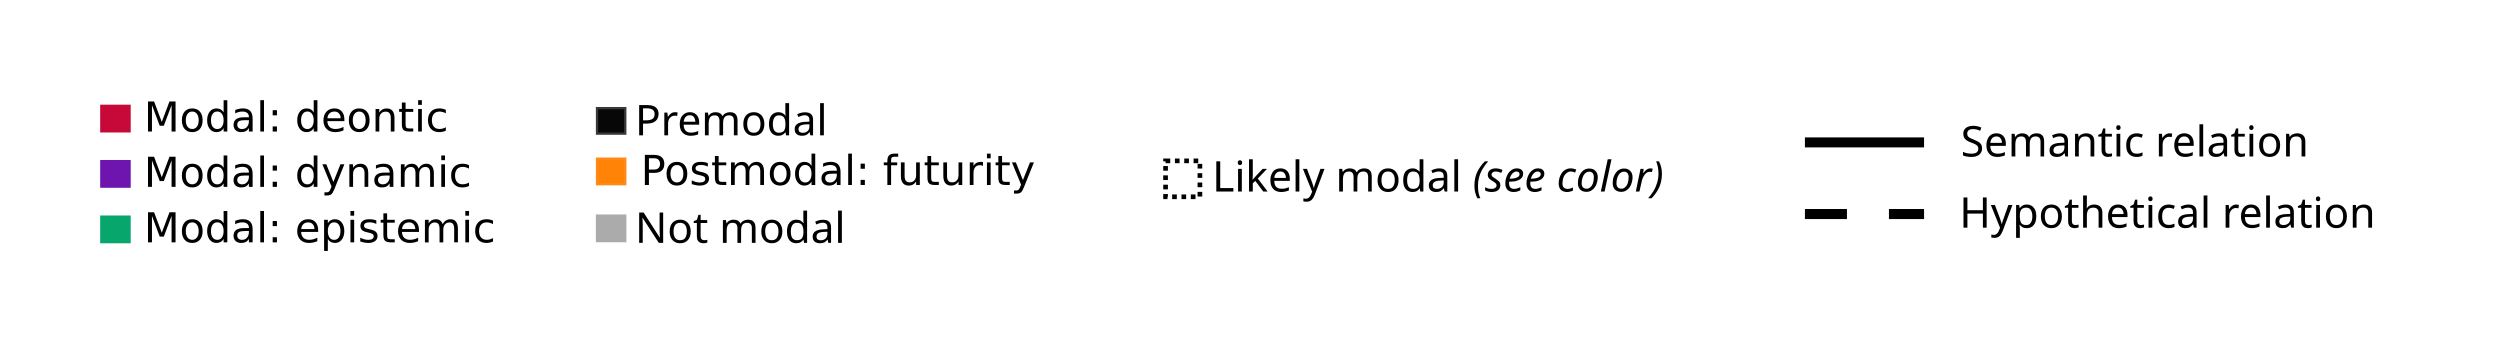
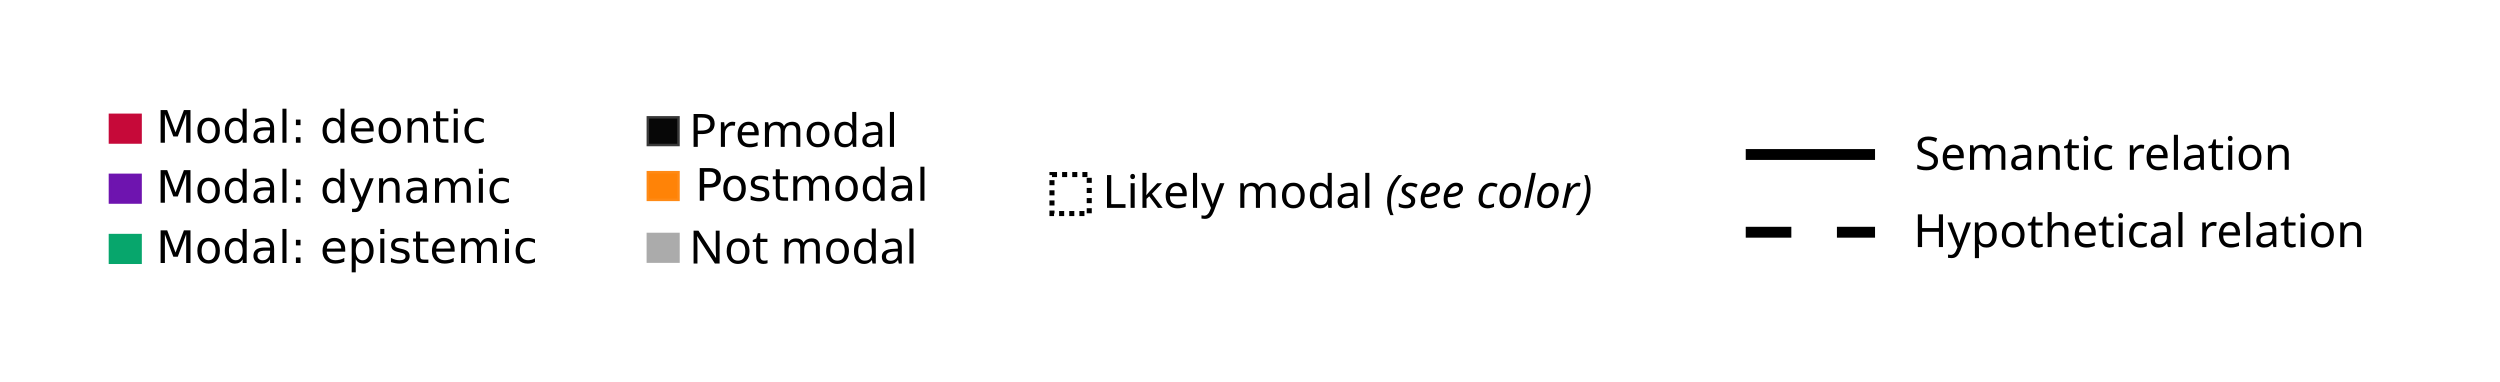
- <svg xmlns="http://www.w3.org/2000/svg" width="249.572mm" height="35.052mm" viewBox="0 0 249.572 35.052" version="1.1" id="leyend">
+ <svg xmlns="http://www.w3.org/2000/svg" width="229.993mm" height="35.052mm" viewBox="0 0 229.993 35.052" version="1.1" id="leyend">
  <defs id="defs4885">
    </defs>
  <g id="layer1" transform="translate(-117.3425,-120.3787)">
    <g id="epistemic" class="modal">
      <rect y="142.121" x="127.572" height="2.316" width="2.589" id="rect1379" style="opacity:0.97;fill:#00a368;fill-opacity:1;stroke:#00a368;stroke-width:0.46;stroke-miterlimit:4;stroke-dasharray:none;stroke-dashoffset:0;stroke-opacity:1;paint-order:stroke markers fill" />
      <g transform="matrix(0.6492317,0,0,0.6492317,49.07417,51.01248)" id="text1383" style="font-style:normal;font-weight:normal;font-size:6.35px;line-height:1.25;font-family:sans-serif;letter-spacing:0px;word-spacing:0px;fill:#000000;fill-opacity:1;stroke:none;stroke-width:0.265" aria-label="Modal: epistemic">
        <path id="path1183" style="font-size:6.35px;stroke-width:0.265" d="m 127.911,139.481 h 0.933 l 1.181,3.15 1.188,-3.15 h 0.933 v 4.629 h -0.611 V 140.045 l -1.194,3.175 h -0.629 l -1.194,-3.175 v 4.065 h -0.608 z" />
        <path id="path1185" style="font-size:6.35px;stroke-width:0.265" d="m 134.714,141.037 q -0.459,0 -0.726,0.36 -0.267,0.357 -0.267,0.98 0,0.623 0.264,0.983 0.267,0.357 0.729,0.357 0.456,0 0.722,-0.36 0.267,-0.36 0.267,-0.98 0,-0.617 -0.267,-0.977 -0.267,-0.363 -0.722,-0.363 z m 0,-0.484 q 0.744,0 1.169,0.484 0.425,0.484 0.425,1.339 0,0.853 -0.425,1.339 -0.425,0.484 -1.169,0.484 -0.747,0 -1.172,-0.484 -0.422,-0.487 -0.422,-1.339 0,-0.856 0.422,-1.339 0.425,-0.484 1.172,-0.484 z" />
        <path id="path1187" style="font-size:6.35px;stroke-width:0.265" d="m 139.536,141.164 v -1.879 h 0.571 v 4.825 h -0.571 v -0.521 q -0.18,0.31 -0.456,0.462 -0.273,0.149 -0.657,0.149 -0.629,0 -1.026,-0.502 -0.394,-0.502 -0.394,-1.321 0,-0.819 0.394,-1.321 0.397,-0.502 1.026,-0.502 0.384,0 0.657,0.152 0.276,0.149 0.456,0.459 z m -1.944,1.212 q 0,0.629 0.257,0.989 0.26,0.357 0.713,0.357 0.453,0 0.713,-0.357 0.26,-0.36 0.26,-0.989 0,-0.629 -0.26,-0.986 -0.26,-0.36 -0.713,-0.36 -0.453,0 -0.713,0.36 -0.257,0.357 -0.257,0.986 z" />
        <path id="path1189" style="font-size:6.35px;stroke-width:0.265" d="m 142.859,142.364 q -0.691,0 -0.958,0.158 -0.267,0.158 -0.267,0.54 0,0.304 0.198,0.484 0.202,0.177 0.546,0.177 0.474,0 0.76,-0.335 0.288,-0.338 0.288,-0.896 v -0.127 z m 1.138,-0.236 v 1.981 h -0.571 v -0.527 q -0.195,0.316 -0.487,0.468 -0.291,0.149 -0.713,0.149 -0.533,0 -0.85,-0.298 -0.313,-0.301 -0.313,-0.803 0,-0.586 0.391,-0.884 0.394,-0.298 1.172,-0.298 h 0.8 v -0.056 q 0,-0.394 -0.26,-0.608 -0.257,-0.217 -0.726,-0.217 -0.298,0 -0.58,0.071 -0.282,0.071 -0.543,0.214 v -0.527 q 0.313,-0.121 0.608,-0.18 0.295,-0.062 0.574,-0.062 0.753,0 1.126,0.391 0.372,0.391 0.372,1.184 z" />
        <path id="path1191" style="font-size:6.35px;stroke-width:0.265" d="m 145.176,139.285 h 0.571 v 4.825 h -0.571 z" />
        <path id="path1193" style="font-size:6.35px;stroke-width:0.265" d="m 147.082,143.322 h 0.654 v 0.788 h -0.654 z m 0,-2.496 h 0.654 v 0.788 h -0.654 z" />
        <path id="path1195" style="font-size:6.35px;stroke-width:0.265" d="m 154.074,142.231 v 0.279 h -2.623 q 0.037,0.589 0.353,0.899 0.319,0.307 0.887,0.307 0.329,0 0.636,-0.081 0.31,-0.081 0.614,-0.242 v 0.539 q -0.307,0.13 -0.629,0.198 -0.322,0.068 -0.654,0.068 -0.831,0 -1.318,-0.484 -0.484,-0.484 -0.484,-1.308 0,-0.853 0.459,-1.352 0.462,-0.502 1.243,-0.502 0.701,0 1.107,0.453 0.409,0.45 0.409,1.225 z m -0.571,-0.167 q -0.006,-0.468 -0.264,-0.747 -0.254,-0.279 -0.676,-0.279 -0.477,0 -0.766,0.27 -0.285,0.27 -0.329,0.76 z" />
        <path id="path1197" style="font-size:6.35px;stroke-width:0.265" d="m 155.562,143.589 v 1.842 h -0.574 v -4.793 h 0.574 v 0.527 q 0.18,-0.31 0.453,-0.459 0.276,-0.152 0.657,-0.152 0.633,0 1.026,0.502 0.397,0.502 0.397,1.321 0,0.819 -0.397,1.321 -0.394,0.502 -1.026,0.502 -0.381,0 -0.657,-0.149 -0.273,-0.152 -0.453,-0.462 z m 1.941,-1.212 q 0,-0.629 -0.26,-0.986 -0.257,-0.36 -0.71,-0.36 -0.453,0 -0.713,0.36 -0.257,0.357 -0.257,0.986 0,0.629 0.257,0.989 0.26,0.357 0.713,0.357 0.453,0 0.71,-0.357 0.26,-0.36 0.26,-0.989 z" />
        <path id="path1199" style="font-size:6.35px;stroke-width:0.265" d="m 159.041,140.637 h 0.571 v 3.473 h -0.571 z m 0,-1.352 h 0.571 v 0.722 h -0.571 z" />
        <path id="path1201" style="font-size:6.35px;stroke-width:0.265" d="m 163.016,140.74 v 0.539 q -0.242,-0.124 -0.502,-0.186 -0.26,-0.062 -0.539,-0.062 -0.425,0 -0.639,0.13 -0.211,0.13 -0.211,0.391 0,0.198 0.152,0.313 0.152,0.112 0.611,0.214 l 0.195,0.043 q 0.608,0.13 0.862,0.369 0.257,0.236 0.257,0.66 0,0.484 -0.384,0.766 -0.381,0.282 -1.051,0.282 -0.279,0 -0.583,-0.056 -0.301,-0.053 -0.636,-0.161 v -0.589 q 0.316,0.164 0.623,0.248 0.307,0.081 0.608,0.081 0.403,0 0.62,-0.136 0.217,-0.14 0.217,-0.391 0,-0.233 -0.158,-0.357 -0.155,-0.124 -0.685,-0.239 l -0.198,-0.046 q -0.53,-0.112 -0.766,-0.341 -0.236,-0.233 -0.236,-0.636 0,-0.49 0.347,-0.757 0.347,-0.267 0.986,-0.267 0.316,0 0.595,0.046 0.279,0.046 0.515,0.14 z" />
        <path id="path1203" style="font-size:6.35px;stroke-width:0.265" d="m 164.678,139.651 v 0.986 h 1.175 v 0.443 h -1.175 v 1.885 q 0,0.425 0.115,0.546 0.118,0.121 0.474,0.121 h 0.586 v 0.477 h -0.586 q -0.66,0 -0.912,-0.245 -0.251,-0.248 -0.251,-0.899 v -1.885 h -0.419 v -0.443 h 0.419 v -0.986 z" />
        <path id="path1205" style="font-size:6.35px;stroke-width:0.265" d="m 169.577,142.231 v 0.279 h -2.623 q 0.037,0.589 0.353,0.899 0.319,0.307 0.887,0.307 0.329,0 0.636,-0.081 0.31,-0.081 0.614,-0.242 v 0.539 q -0.307,0.13 -0.629,0.198 -0.322,0.068 -0.654,0.068 -0.831,0 -1.318,-0.484 -0.484,-0.484 -0.484,-1.308 0,-0.853 0.459,-1.352 0.462,-0.502 1.243,-0.502 0.701,0 1.107,0.453 0.409,0.45 0.409,1.225 z m -0.571,-0.167 q -0.006,-0.468 -0.264,-0.747 -0.254,-0.279 -0.676,-0.279 -0.477,0 -0.766,0.27 -0.285,0.27 -0.329,0.76 z" />
        <path id="path1207" style="font-size:6.35px;stroke-width:0.265" d="m 173.217,141.304 q 0.214,-0.384 0.512,-0.567 0.298,-0.183 0.701,-0.183 0.543,0 0.837,0.381 0.295,0.378 0.295,1.079 v 2.096 h -0.574 v -2.077 q 0,-0.499 -0.177,-0.741 -0.177,-0.242 -0.539,-0.242 -0.443,0 -0.701,0.295 -0.257,0.295 -0.257,0.803 v 1.963 h -0.574 v -2.077 q 0,-0.502 -0.177,-0.741 -0.177,-0.242 -0.546,-0.242 -0.437,0 -0.695,0.298 -0.257,0.295 -0.257,0.8 v 1.963 h -0.574 v -3.473 h 0.574 v 0.539 q 0.195,-0.319 0.468,-0.471 0.273,-0.152 0.648,-0.152 0.378,0 0.642,0.192 0.267,0.192 0.394,0.558 z" />
        <path id="path1209" style="font-size:6.35px;stroke-width:0.265" d="m 176.702,140.637 h 0.571 v 3.473 h -0.571 z m 0,-1.352 h 0.571 v 0.722 h -0.571 z" />
        <path id="path1211" style="font-size:6.35px;stroke-width:0.265" d="m 180.962,140.771 v 0.533 q -0.242,-0.133 -0.487,-0.198 -0.242,-0.068 -0.49,-0.068 -0.555,0 -0.862,0.353 -0.307,0.35 -0.307,0.986 0,0.636 0.307,0.989 0.307,0.35 0.862,0.35 0.248,0 0.49,-0.065 0.245,-0.068 0.487,-0.202 v 0.527 q -0.239,0.112 -0.496,0.167 -0.254,0.056 -0.543,0.056 -0.784,0 -1.246,-0.493 -0.462,-0.493 -0.462,-1.33 0,-0.85 0.465,-1.336 0.468,-0.487 1.281,-0.487 0.264,0 0.515,0.056 0.251,0.053 0.487,0.161 z" />
      </g>
    </g>
    <g id="postmodal" transform="translate(-0.05440154,-3.949017)">
      <rect y="140.284" x="177.112" height="2.316" width="2.589" id="rect1379-3" style="opacity:0.97;fill:#ff7f00;fill-opacity:1;stroke:#ff7f00;stroke-width:0.46;stroke-miterlimit:4;stroke-dasharray:none;stroke-dashoffset:0;stroke-opacity:0.941;paint-order:stroke markers fill" />
      <g transform="matrix(0.6492317,0,0,0.6492317,49.07417,54.71664)" id="text1383-7" style="font-style:normal;font-weight:normal;font-size:6.35px;line-height:1.25;font-family:sans-serif;letter-spacing:0px;word-spacing:0px;fill:#000000;fill-opacity:1;stroke:none;stroke-width:0.265" aria-label="Postmodal: futurity">
        <path id="path1214" style="font-size:6.35px;stroke-width:0.265" d="m 205.02,131.553 v 1.739 h 0.788 q 0.437,0 0.676,-0.226 0.239,-0.226 0.239,-0.645 0,-0.415 -0.239,-0.642 -0.239,-0.226 -0.676,-0.226 z m -0.626,-0.515 h 1.414 q 0.778,0 1.175,0.353 0.4,0.35 0.4,1.029 0,0.685 -0.4,1.036 -0.397,0.35 -1.175,0.35 h -0.788 v 1.86 h -0.626 z" />
        <path id="path1216" style="font-size:6.35px;stroke-width:0.265" d="m 209.324,132.594 q -0.459,0 -0.726,0.36 -0.267,0.357 -0.267,0.98 0,0.623 0.264,0.983 0.267,0.357 0.729,0.357 0.456,0 0.722,-0.36 0.267,-0.36 0.267,-0.98 0,-0.617 -0.267,-0.977 -0.267,-0.363 -0.722,-0.363 z m 0,-0.484 q 0.744,0 1.169,0.484 0.425,0.484 0.425,1.339 0,0.853 -0.425,1.339 -0.425,0.484 -1.169,0.484 -0.747,0 -1.172,-0.484 -0.422,-0.487 -0.422,-1.339 0,-0.856 0.422,-1.339 0.425,-0.484 1.172,-0.484 z" />
        <path id="path1218" style="font-size:6.35px;stroke-width:0.265" d="m 214.074,132.297 v 0.539 q -0.242,-0.124 -0.502,-0.186 -0.26,-0.062 -0.539,-0.062 -0.425,0 -0.639,0.13 -0.211,0.13 -0.211,0.391 0,0.198 0.152,0.313 0.152,0.112 0.611,0.214 l 0.195,0.043 q 0.608,0.13 0.862,0.369 0.257,0.236 0.257,0.66 0,0.484 -0.384,0.766 -0.381,0.282 -1.051,0.282 -0.279,0 -0.583,-0.056 -0.301,-0.053 -0.636,-0.161 v -0.589 q 0.316,0.164 0.623,0.248 0.307,0.081 0.608,0.081 0.403,0 0.62,-0.136 0.217,-0.14 0.217,-0.391 0,-0.233 -0.158,-0.357 -0.155,-0.124 -0.685,-0.239 l -0.198,-0.046 q -0.53,-0.112 -0.766,-0.341 -0.236,-0.233 -0.236,-0.636 0,-0.49 0.347,-0.757 0.347,-0.267 0.986,-0.267 0.316,0 0.595,0.046 0.279,0.046 0.515,0.14 z" />
        <path id="path1220" style="font-size:6.35px;stroke-width:0.265" d="m 215.736,131.208 v 0.986 h 1.175 v 0.443 h -1.175 v 1.885 q 0,0.425 0.115,0.546 0.118,0.121 0.474,0.121 h 0.586 v 0.477 h -0.586 q -0.66,0 -0.912,-0.245 -0.251,-0.248 -0.251,-0.899 v -1.885 h -0.419 v -0.443 h 0.419 v -0.986 z" />
        <path id="path1222" style="font-size:6.35px;stroke-width:0.265" d="m 220.368,132.861 q 0.214,-0.384 0.512,-0.567 0.298,-0.183 0.701,-0.183 0.543,0 0.837,0.381 0.295,0.378 0.295,1.079 v 2.096 h -0.574 v -2.077 q 0,-0.499 -0.177,-0.741 -0.177,-0.242 -0.539,-0.242 -0.443,0 -0.701,0.295 -0.257,0.295 -0.257,0.803 v 1.963 h -0.574 v -2.077 q 0,-0.502 -0.177,-0.741 -0.177,-0.242 -0.546,-0.242 -0.437,0 -0.695,0.298 -0.257,0.295 -0.257,0.8 v 1.963 h -0.574 v -3.473 h 0.574 v 0.539 q 0.195,-0.319 0.468,-0.471 0.273,-0.152 0.648,-0.152 0.378,0 0.642,0.192 0.267,0.192 0.394,0.558 z" />
        <path id="path1224" style="font-size:6.35px;stroke-width:0.265" d="m 225.199,132.594 q -0.459,0 -0.726,0.36 -0.267,0.357 -0.267,0.98 0,0.623 0.264,0.983 0.267,0.357 0.729,0.357 0.456,0 0.722,-0.36 0.267,-0.36 0.267,-0.98 0,-0.617 -0.267,-0.977 -0.267,-0.363 -0.722,-0.363 z m 0,-0.484 q 0.744,0 1.169,0.484 0.425,0.484 0.425,1.339 0,0.853 -0.425,1.339 -0.425,0.484 -1.169,0.484 -0.747,0 -1.172,-0.484 -0.422,-0.487 -0.422,-1.339 0,-0.856 0.422,-1.339 0.425,-0.484 1.172,-0.484 z" />
        <path id="path1226" style="font-size:6.35px;stroke-width:0.265" d="m 230.02,132.721 v -1.879 h 0.571 v 4.825 h -0.571 v -0.521 q -0.18,0.31 -0.456,0.462 -0.273,0.149 -0.657,0.149 -0.629,0 -1.026,-0.502 -0.394,-0.502 -0.394,-1.321 0,-0.819 0.394,-1.321 0.397,-0.502 1.026,-0.502 0.384,0 0.657,0.152 0.276,0.149 0.456,0.459 z m -1.944,1.212 q 0,0.629 0.257,0.989 0.26,0.357 0.713,0.357 0.453,0 0.713,-0.357 0.26,-0.36 0.26,-0.989 0,-0.629 -0.26,-0.986 -0.26,-0.36 -0.713,-0.36 -0.453,0 -0.713,0.36 -0.257,0.357 -0.257,0.986 z" />
        <path id="path1228" style="font-size:6.35px;stroke-width:0.265" d="m 233.344,133.921 q -0.691,0 -0.958,0.158 -0.267,0.158 -0.267,0.539 0,0.304 0.198,0.484 0.202,0.177 0.546,0.177 0.474,0 0.76,-0.335 0.288,-0.338 0.288,-0.896 v -0.127 z m 1.138,-0.236 v 1.981 h -0.571 v -0.527 q -0.195,0.316 -0.487,0.468 -0.291,0.149 -0.713,0.149 -0.533,0 -0.85,-0.298 -0.313,-0.301 -0.313,-0.803 0,-0.586 0.391,-0.884 0.394,-0.298 1.172,-0.298 h 0.8 v -0.056 q 0,-0.394 -0.26,-0.608 -0.257,-0.217 -0.726,-0.217 -0.298,0 -0.58,0.071 -0.282,0.071 -0.543,0.214 v -0.527 q 0.313,-0.121 0.608,-0.18 0.295,-0.062 0.574,-0.062 0.753,0 1.126,0.391 0.372,0.391 0.372,1.184 z" />
        <path id="path1230" style="font-size:6.35px;stroke-width:0.265" d="m 235.66,130.842 h 0.571 v 4.825 h -0.571 z" />
-         <path id="path1232" style="font-size:6.35px;stroke-width:0.265" d="m 237.567,134.879 h 0.654 v 0.788 h -0.654 z m 0,-2.496 h 0.654 v 0.788 h -0.654 z" />
-         <path id="path1234" style="font-size:6.35px;stroke-width:0.265" d="m 243.346,130.842 v 0.474 h -0.546 q -0.307,0 -0.428,0.124 -0.118,0.124 -0.118,0.446 v 0.307 h 0.939 v 0.443 h -0.939 v 3.029 h -0.574 v -3.029 h -0.546 v -0.443 h 0.546 v -0.242 q 0,-0.58 0.27,-0.843 0.27,-0.267 0.856,-0.267 z" />
-         <path id="path1236" style="font-size:6.35px;stroke-width:0.265" d="m 243.762,134.297 v -2.102 h 0.571 v 2.08 q 0,0.493 0.192,0.741 0.192,0.245 0.577,0.245 0.462,0 0.729,-0.295 0.27,-0.295 0.27,-0.803 v -1.969 h 0.571 v 3.473 h -0.571 v -0.533 q -0.208,0.316 -0.484,0.471 -0.273,0.152 -0.636,0.152 -0.598,0 -0.908,-0.372 -0.31,-0.372 -0.31,-1.088 z m 1.436,-2.186 z" />
-         <path id="path1238" style="font-size:6.35px;stroke-width:0.265" d="m 248.416,131.208 v 0.986 h 1.175 v 0.443 h -1.175 v 1.885 q 0,0.425 0.115,0.546 0.118,0.121 0.474,0.121 h 0.586 v 0.477 h -0.586 q -0.66,0 -0.912,-0.245 -0.251,-0.248 -0.251,-0.899 v -1.885 h -0.419 v -0.443 h 0.419 v -0.986 z" />
-         <path id="path1240" style="font-size:6.35px;stroke-width:0.265" d="m 250.286,134.297 v -2.102 h 0.571 v 2.08 q 0,0.493 0.192,0.741 0.192,0.245 0.577,0.245 0.462,0 0.729,-0.295 0.27,-0.295 0.27,-0.803 v -1.969 h 0.571 v 3.473 h -0.571 v -0.533 q -0.208,0.316 -0.484,0.471 -0.273,0.152 -0.636,0.152 -0.598,0 -0.908,-0.372 -0.31,-0.372 -0.31,-1.088 z m 1.436,-2.186 z" />
-         <path id="path1242" style="font-size:6.35px;stroke-width:0.265" d="m 256.387,132.728 q -0.096,-0.056 -0.211,-0.081 -0.112,-0.028 -0.248,-0.028 -0.484,0 -0.744,0.316 -0.257,0.313 -0.257,0.902 v 1.829 h -0.574 v -3.473 h 0.574 v 0.539 q 0.18,-0.316 0.468,-0.468 0.288,-0.155 0.701,-0.155 0.059,0 0.13,0.009 0.071,0.006 0.158,0.022 z" />
-         <path id="path1244" style="font-size:6.35px;stroke-width:0.265" d="m 256.992,132.194 h 0.571 v 3.473 h -0.571 z m 0,-1.352 h 0.571 v 0.722 h -0.571 z" />
-         <path id="path1246" style="font-size:6.35px;stroke-width:0.265" d="m 259.318,131.208 v 0.986 h 1.175 v 0.443 h -1.175 v 1.885 q 0,0.425 0.115,0.546 0.118,0.121 0.474,0.121 h 0.586 v 0.477 h -0.586 q -0.66,0 -0.912,-0.245 -0.251,-0.248 -0.251,-0.899 v -1.885 h -0.419 v -0.443 h 0.419 v -0.986 z" />
-         <path id="path1248" style="font-size:6.35px;stroke-width:0.265" d="m 262.691,135.989 q -0.242,0.62 -0.471,0.809 -0.229,0.189 -0.614,0.189 h -0.456 v -0.477 h 0.335 q 0.236,0 0.366,-0.112 0.13,-0.112 0.288,-0.527 l 0.102,-0.26 -1.405,-3.417 h 0.605 l 1.085,2.716 1.085,-2.716 h 0.605 z" />
      </g>
    </g>
    <g id="deontic" class="modal">
      <rect y="131.058" x="127.572" height="2.316" width="2.589" id="rect1379-1" style="opacity:0.97;fill:#c40233;fill-opacity:1;stroke:#c40233;stroke-width:0.46;stroke-miterlimit:4;stroke-dasharray:none;stroke-dashoffset:0;stroke-opacity:1;paint-order:stroke markers fill" />
      <g transform="matrix(0.6492317,0,0,0.6492317,49.07417,51.01248)" id="text1383-2" style="font-style:normal;font-weight:normal;font-size:6.35px;line-height:1.25;font-family:sans-serif;letter-spacing:0px;word-spacing:0px;fill:#000000;fill-opacity:1;stroke:none;stroke-width:0.265" aria-label="Modal: deontic">
        <path id="path1129" style="font-size:6.35px;stroke-width:0.265" d="m 127.911,122.442 h 0.933 l 1.181,3.15 1.188,-3.15 h 0.933 v 4.629 h -0.611 v -4.065 l -1.194,3.175 h -0.629 l -1.194,-3.175 v 4.065 h -0.608 z" />
        <path id="path1131" style="font-size:6.35px;stroke-width:0.265" d="m 134.714,123.998 q -0.459,0 -0.726,0.36 -0.267,0.357 -0.267,0.98 0,0.623 0.264,0.983 0.267,0.357 0.729,0.357 0.456,0 0.722,-0.36 0.267,-0.36 0.267,-0.98 0,-0.617 -0.267,-0.977 -0.267,-0.363 -0.722,-0.363 z m 0,-0.484 q 0.744,0 1.169,0.484 0.425,0.484 0.425,1.339 0,0.853 -0.425,1.339 -0.425,0.484 -1.169,0.484 -0.747,0 -1.172,-0.484 -0.422,-0.487 -0.422,-1.339 0,-0.856 0.422,-1.339 0.425,-0.484 1.172,-0.484 z" />
        <path id="path1133" style="font-size:6.35px;stroke-width:0.265" d="m 139.536,124.125 v -1.879 h 0.571 v 4.825 h -0.571 v -0.521 q -0.18,0.31 -0.456,0.462 -0.273,0.149 -0.657,0.149 -0.629,0 -1.026,-0.502 -0.394,-0.502 -0.394,-1.321 0,-0.819 0.394,-1.321 0.397,-0.502 1.026,-0.502 0.384,0 0.657,0.152 0.276,0.149 0.456,0.459 z m -1.944,1.212 q 0,0.629 0.257,0.989 0.26,0.357 0.713,0.357 0.453,0 0.713,-0.357 0.26,-0.36 0.26,-0.989 0,-0.629 -0.26,-0.986 -0.26,-0.36 -0.713,-0.36 -0.453,0 -0.713,0.36 -0.257,0.357 -0.257,0.986 z" />
        <path id="path1135" style="font-size:6.35px;stroke-width:0.265" d="m 142.859,125.325 q -0.691,0 -0.958,0.158 -0.267,0.158 -0.267,0.539 0,0.304 0.198,0.484 0.202,0.177 0.546,0.177 0.474,0 0.76,-0.335 0.288,-0.338 0.288,-0.896 v -0.127 z m 1.138,-0.236 v 1.981 h -0.571 v -0.527 q -0.195,0.316 -0.487,0.468 -0.291,0.149 -0.713,0.149 -0.533,0 -0.85,-0.298 -0.313,-0.301 -0.313,-0.803 0,-0.586 0.391,-0.884 0.394,-0.298 1.172,-0.298 h 0.8 v -0.056 q 0,-0.394 -0.26,-0.608 -0.257,-0.217 -0.726,-0.217 -0.298,0 -0.58,0.071 -0.282,0.071 -0.543,0.214 v -0.527 q 0.313,-0.121 0.608,-0.18 0.295,-0.062 0.574,-0.062 0.753,0 1.126,0.391 0.372,0.391 0.372,1.184 z" />
        <path id="path1137" style="font-size:6.35px;stroke-width:0.265" d="m 145.176,122.246 h 0.571 v 4.825 h -0.571 z" />
        <path id="path1139" style="font-size:6.35px;stroke-width:0.265" d="m 147.082,126.283 h 0.654 v 0.788 h -0.654 z m 0,-2.496 h 0.654 v 0.788 h -0.654 z" />
        <path id="path1141" style="font-size:6.35px;stroke-width:0.265" d="m 153.389,124.125 v -1.879 h 0.571 v 4.825 h -0.571 v -0.521 q -0.18,0.31 -0.456,0.462 -0.273,0.149 -0.657,0.149 -0.629,0 -1.026,-0.502 -0.394,-0.502 -0.394,-1.321 0,-0.819 0.394,-1.321 0.397,-0.502 1.026,-0.502 0.384,0 0.657,0.152 0.276,0.149 0.456,0.459 z m -1.944,1.212 q 0,0.629 0.257,0.989 0.26,0.357 0.713,0.357 0.453,0 0.713,-0.357 0.26,-0.36 0.26,-0.989 0,-0.629 -0.26,-0.986 -0.26,-0.36 -0.713,-0.36 -0.453,0 -0.713,0.36 -0.257,0.357 -0.257,0.986 z" />
        <path id="path1143" style="font-size:6.35px;stroke-width:0.265" d="m 158.105,125.192 v 0.279 h -2.623 q 0.037,0.589 0.353,0.899 0.319,0.307 0.887,0.307 0.329,0 0.636,-0.081 0.31,-0.081 0.614,-0.242 v 0.539 q -0.307,0.13 -0.629,0.198 -0.322,0.068 -0.654,0.068 -0.831,0 -1.318,-0.484 -0.484,-0.484 -0.484,-1.308 0,-0.853 0.459,-1.352 0.462,-0.502 1.243,-0.502 0.701,0 1.107,0.453 0.409,0.45 0.409,1.225 z m -0.571,-0.167 q -0.006,-0.468 -0.264,-0.747 -0.254,-0.279 -0.676,-0.279 -0.477,0 -0.766,0.27 -0.285,0.27 -0.329,0.76 z" />
        <path id="path1145" style="font-size:6.35px;stroke-width:0.265" d="m 160.387,123.998 q -0.459,0 -0.726,0.36 -0.267,0.357 -0.267,0.98 0,0.623 0.264,0.983 0.267,0.357 0.729,0.357 0.456,0 0.722,-0.36 0.267,-0.36 0.267,-0.98 0,-0.617 -0.267,-0.977 -0.267,-0.363 -0.722,-0.363 z m 0,-0.484 q 0.744,0 1.169,0.484 0.425,0.484 0.425,1.339 0,0.853 -0.425,1.339 -0.425,0.484 -1.169,0.484 -0.747,0 -1.172,-0.484 -0.422,-0.487 -0.422,-1.339 0,-0.856 0.422,-1.339 0.425,-0.484 1.172,-0.484 z" />
        <path id="path1147" style="font-size:6.35px;stroke-width:0.265" d="m 165.81,124.975 v 2.096 h -0.571 v -2.077 q 0,-0.493 -0.192,-0.738 -0.192,-0.245 -0.577,-0.245 -0.462,0 -0.729,0.295 -0.267,0.295 -0.267,0.803 v 1.963 h -0.574 v -3.473 h 0.574 v 0.54 q 0.205,-0.313 0.481,-0.468 0.279,-0.155 0.642,-0.155 0.598,0 0.905,0.372 0.307,0.369 0.307,1.088 z" />
        <path id="path1149" style="font-size:6.35px;stroke-width:0.265" d="m 167.518,122.612 v 0.986 h 1.175 v 0.443 h -1.175 v 1.885 q 0,0.425 0.115,0.546 0.118,0.121 0.474,0.121 h 0.586 v 0.477 h -0.586 q -0.66,0 -0.912,-0.245 -0.251,-0.248 -0.251,-0.899 v -1.885 h -0.419 v -0.443 h 0.419 v -0.986 z" />
        <path id="path1151" style="font-size:6.35px;stroke-width:0.265" d="m 169.447,123.598 h 0.571 v 3.473 h -0.571 z m 0,-1.352 h 0.571 v 0.722 h -0.571 z" />
        <path id="path1153" style="font-size:6.35px;stroke-width:0.265" d="m 173.707,123.732 v 0.533 q -0.242,-0.133 -0.487,-0.198 -0.242,-0.068 -0.49,-0.068 -0.555,0 -0.862,0.353 -0.307,0.35 -0.307,0.986 0,0.636 0.307,0.989 0.307,0.35 0.862,0.35 0.248,0 0.49,-0.065 0.245,-0.068 0.487,-0.202 v 0.527 q -0.239,0.112 -0.496,0.167 -0.254,0.056 -0.543,0.056 -0.784,0 -1.246,-0.493 -0.462,-0.493 -0.462,-1.33 0,-0.85 0.465,-1.336 0.468,-0.487 1.281,-0.487 0.264,0 0.515,0.056 0.251,0.053 0.487,0.161 z" />
      </g>
    </g>
    <g id="dynamic" class="modal">
      <rect y="136.58" x="127.572" height="2.316" width="2.589" id="rect1379-1-3" style="opacity:0.97;fill:#6a0dad;fill-opacity:1;stroke:#6a0dad;stroke-width:0.46;stroke-miterlimit:4;stroke-dasharray:none;stroke-dashoffset:0;stroke-opacity:1;paint-order:stroke markers fill" />
      <g transform="matrix(0.6492317,0,0,0.6492317,49.07417,51.01248)" id="text1383-2-0" style="font-style:normal;font-weight:normal;font-size:6.35px;line-height:1.25;font-family:sans-serif;letter-spacing:0px;word-spacing:0px;fill:#000000;fill-opacity:1;stroke:none;stroke-width:0.265" aria-label="Modal: dynamic">
        <path id="path1156" style="font-size:6.35px;stroke-width:0.265" d="m 127.911,130.947 h 0.933 l 1.181,3.15 1.188,-3.15 h 0.933 v 4.629 h -0.611 v -4.065 l -1.194,3.175 h -0.629 l -1.194,-3.175 v 4.065 h -0.608 z" />
        <path id="path1158" style="font-size:6.35px;stroke-width:0.265" d="m 134.714,132.503 q -0.459,0 -0.726,0.36 -0.267,0.357 -0.267,0.98 0,0.623 0.264,0.983 0.267,0.357 0.729,0.357 0.456,0 0.722,-0.36 0.267,-0.36 0.267,-0.98 0,-0.617 -0.267,-0.977 -0.267,-0.363 -0.722,-0.363 z m 0,-0.484 q 0.744,0 1.169,0.484 0.425,0.484 0.425,1.339 0,0.853 -0.425,1.339 -0.425,0.484 -1.169,0.484 -0.747,0 -1.172,-0.484 -0.422,-0.487 -0.422,-1.339 0,-0.856 0.422,-1.339 0.425,-0.484 1.172,-0.484 z" />
        <path id="path1160" style="font-size:6.35px;stroke-width:0.265" d="m 139.536,132.631 v -1.879 h 0.571 v 4.825 h -0.571 v -0.521 q -0.18,0.31 -0.456,0.462 -0.273,0.149 -0.657,0.149 -0.629,0 -1.026,-0.502 -0.394,-0.502 -0.394,-1.321 0,-0.819 0.394,-1.321 0.397,-0.502 1.026,-0.502 0.384,0 0.657,0.152 0.276,0.149 0.456,0.459 z m -1.944,1.212 q 0,0.629 0.257,0.989 0.26,0.357 0.713,0.357 0.453,0 0.713,-0.357 0.26,-0.36 0.26,-0.989 0,-0.629 -0.26,-0.986 -0.26,-0.36 -0.713,-0.36 -0.453,0 -0.713,0.36 -0.257,0.357 -0.257,0.986 z" />
        <path id="path1162" style="font-size:6.35px;stroke-width:0.265" d="m 142.859,133.83 q -0.691,0 -0.958,0.158 -0.267,0.158 -0.267,0.539 0,0.304 0.198,0.484 0.202,0.177 0.546,0.177 0.474,0 0.76,-0.335 0.288,-0.338 0.288,-0.896 v -0.127 z m 1.138,-0.236 v 1.981 h -0.571 v -0.527 q -0.195,0.316 -0.487,0.468 -0.291,0.149 -0.713,0.149 -0.533,0 -0.85,-0.298 -0.313,-0.301 -0.313,-0.803 0,-0.586 0.391,-0.884 0.394,-0.298 1.172,-0.298 h 0.8 v -0.056 q 0,-0.394 -0.26,-0.608 -0.257,-0.217 -0.726,-0.217 -0.298,0 -0.58,0.071 -0.282,0.071 -0.543,0.214 v -0.527 q 0.313,-0.121 0.608,-0.18 0.295,-0.062 0.574,-0.062 0.753,0 1.126,0.391 0.372,0.391 0.372,1.184 z" />
        <path id="path1164" style="font-size:6.35px;stroke-width:0.265" d="m 145.176,130.752 h 0.571 v 4.825 h -0.571 z" />
        <path id="path1166" style="font-size:6.35px;stroke-width:0.265" d="m 147.082,134.789 h 0.654 v 0.788 h -0.654 z m 0,-2.496 h 0.654 v 0.788 h -0.654 z" />
        <path id="path1168" style="font-size:6.35px;stroke-width:0.265" d="m 153.389,132.631 v -1.879 h 0.571 v 4.825 h -0.571 v -0.521 q -0.18,0.31 -0.456,0.462 -0.273,0.149 -0.657,0.149 -0.629,0 -1.026,-0.502 -0.394,-0.502 -0.394,-1.321 0,-0.819 0.394,-1.321 0.397,-0.502 1.026,-0.502 0.384,0 0.657,0.152 0.276,0.149 0.456,0.459 z m -1.944,1.212 q 0,0.629 0.257,0.989 0.26,0.357 0.713,0.357 0.453,0 0.713,-0.357 0.26,-0.36 0.26,-0.989 0,-0.629 -0.26,-0.986 -0.26,-0.36 -0.713,-0.36 -0.453,0 -0.713,0.36 -0.257,0.357 -0.257,0.986 z" />
        <path id="path1170" style="font-size:6.35px;stroke-width:0.265" d="m 156.579,135.899 q -0.242,0.62 -0.471,0.809 -0.229,0.189 -0.614,0.189 h -0.456 v -0.477 h 0.335 q 0.236,0 0.366,-0.112 0.13,-0.112 0.288,-0.527 l 0.102,-0.26 -1.405,-3.417 h 0.605 l 1.085,2.716 1.085,-2.716 h 0.605 z" />
        <path id="path1172" style="font-size:6.35px;stroke-width:0.265" d="m 161.779,133.48 v 2.096 h -0.571 v -2.077 q 0,-0.493 -0.192,-0.738 -0.192,-0.245 -0.577,-0.245 -0.462,0 -0.729,0.295 -0.267,0.295 -0.267,0.803 v 1.963 h -0.574 v -3.473 h 0.574 v 0.539 q 0.205,-0.313 0.481,-0.468 0.279,-0.155 0.642,-0.155 0.598,0 0.905,0.372 0.307,0.369 0.307,1.088 z" />
        <path id="path1174" style="font-size:6.35px;stroke-width:0.265" d="m 164.501,133.83 q -0.691,0 -0.958,0.158 -0.267,0.158 -0.267,0.539 0,0.304 0.198,0.484 0.202,0.177 0.546,0.177 0.474,0 0.76,-0.335 0.288,-0.338 0.288,-0.896 v -0.127 z m 1.138,-0.236 v 1.981 h -0.571 v -0.527 q -0.195,0.316 -0.487,0.468 -0.291,0.149 -0.713,0.149 -0.533,0 -0.85,-0.298 -0.313,-0.301 -0.313,-0.803 0,-0.586 0.391,-0.884 0.394,-0.298 1.172,-0.298 h 0.8 v -0.056 q 0,-0.394 -0.26,-0.608 -0.257,-0.217 -0.726,-0.217 -0.298,0 -0.58,0.071 -0.282,0.071 -0.543,0.214 v -0.527 q 0.313,-0.121 0.608,-0.18 0.295,-0.062 0.574,-0.062 0.753,0 1.126,0.391 0.372,0.391 0.372,1.184 z" />
        <path id="path1176" style="font-size:6.35px;stroke-width:0.265" d="m 169.521,132.77 q 0.214,-0.384 0.512,-0.567 0.298,-0.183 0.701,-0.183 0.543,0 0.837,0.381 0.295,0.378 0.295,1.079 v 2.096 h -0.574 v -2.077 q 0,-0.499 -0.177,-0.741 -0.177,-0.242 -0.54,-0.242 -0.443,0 -0.701,0.295 -0.257,0.295 -0.257,0.803 v 1.963 h -0.574 v -2.077 q 0,-0.502 -0.177,-0.741 -0.177,-0.242 -0.546,-0.242 -0.437,0 -0.695,0.298 -0.257,0.295 -0.257,0.8 v 1.963 h -0.574 v -3.473 h 0.574 v 0.539 q 0.195,-0.319 0.468,-0.471 0.273,-0.152 0.648,-0.152 0.378,0 0.642,0.192 0.267,0.192 0.394,0.558 z" />
        <path id="path1178" style="font-size:6.35px;stroke-width:0.265" d="m 173.006,132.103 h 0.571 v 3.473 h -0.571 z m 0,-1.352 h 0.571 v 0.722 h -0.571 z" />
        <path id="path1180" style="font-size:6.35px;stroke-width:0.265" d="m 177.267,132.237 v 0.533 q -0.242,-0.133 -0.487,-0.198 -0.242,-0.068 -0.49,-0.068 -0.555,0 -0.862,0.353 -0.307,0.35 -0.307,0.986 0,0.636 0.307,0.989 0.307,0.35 0.862,0.35 0.248,0 0.49,-0.065 0.245,-0.068 0.487,-0.202 v 0.527 q -0.239,0.112 -0.496,0.167 -0.254,0.056 -0.543,0.056 -0.784,0 -1.246,-0.493 -0.462,-0.493 -0.462,-1.33 0,-0.85 0.465,-1.336 0.468,-0.487 1.281,-0.487 0.264,0 0.515,0.056 0.251,0.053 0.487,0.161 z" />
      </g>
    </g>
    <g id="premodal" transform="translate(0,-2.116667)">
      <rect y="133.405" x="177.057" height="2.316" width="2.589" id="rect1379-1-5" style="opacity:0.97;fill:#000000;fill-opacity:1;stroke:#333333;stroke-width:0.46;stroke-miterlimit:4;stroke-dasharray:none;stroke-dashoffset:0;stroke-opacity:1;paint-order:stroke markers fill" />
      <g transform="matrix(0.6492317,0,0,0.6492317,132.1536,47.83747)" id="text1383-2-2" style="font-style:normal;font-weight:normal;font-size:6.35px;line-height:1.25;font-family:sans-serif;letter-spacing:0px;word-spacing:0px;fill:#000000;fill-opacity:1;stroke:none;stroke-width:0.265" aria-label="Premodal">
        <text id="text1559" y="135.806" x="74.843" style="font-style:normal;font-weight:normal;font-size:6.521px;line-height:1.25;font-family:sans-serif;letter-spacing:0px;word-spacing:0px;fill:#000000;fill-opacity:1;stroke:none;stroke-width:0.108" xml:space="preserve">
          <tspan id="tspan1561" style="font-size:6.521px;stroke-width:0.108" y="135.806" x="74.843">Premodal</tspan>
        </text>
      </g>
      <rect y="144.134" x="177.057" height="2.316" width="2.589" id="rect1379-1-5-3" style="opacity:0.97;fill:#a9a9a9;fill-opacity:1;stroke:#a9a9a9;stroke-width:0.46;stroke-miterlimit:4;stroke-dasharray:none;stroke-dashoffset:0;stroke-opacity:1;paint-order:stroke markers fill" />
      <g transform="matrix(0.6492317,0,0,0.6492317,132.1536,58.5662)" id="text1383-2-2-6" style="font-style:normal;font-weight:normal;font-size:6.35px;line-height:1.25;font-family:sans-serif;letter-spacing:0px;word-spacing:0px;fill:#000000;fill-opacity:1;stroke:none;stroke-width:0.265" aria-label="Premodal">
        <text id="text1559-7" y="135.806" x="74.843" style="font-style:normal;font-weight:normal;font-size:6.521px;line-height:1.25;font-family:sans-serif;letter-spacing:0px;word-spacing:0px;fill:#000000;fill-opacity:1;stroke:none;stroke-width:0.108" xml:space="preserve">
          <tspan id="tspan1561-5" style="font-size:6.521px;stroke-width:0.108" y="135.806" x="74.843">Not modal</tspan>
        </text>
      </g>
    </g>
    <text xml:space="preserve" style="font-style:normal;font-weight:normal;font-size:6.35px;line-height:1.25;font-family:sans-serif;letter-spacing:0px;word-spacing:0px;fill:#000000;fill-opacity:1;stroke:none;stroke-width:0.265" x="182.322" y="124.965" id="text902">
      <tspan id="tspan900" x="182.322" y="130.583" style="stroke-width:0.265" />
    </text>
    <text xml:space="preserve" style="font-style:normal;font-weight:normal;font-size:4.233px;line-height:1.25;font-family:sans-serif;letter-spacing:0px;word-spacing:0px;fill:#000000;fill-opacity:1;stroke:none;stroke-width:0.265" x="99.817" y="152.466" id="text906">
      <tspan id="tspan904" x="99.817" y="156.212" style="stroke-width:0.265" />
    </text>
    <text xml:space="preserve" style="font-style:normal;font-weight:normal;font-size:4.233px;line-height:1.25;font-family:sans-serif;letter-spacing:0px;word-spacing:0px;fill:#000000;fill-opacity:1;stroke:none;stroke-width:0.265" x="149.715" y="152.466" id="text910">
      <tspan id="tspan908" x="149.715" y="156.212" style="stroke-width:0.265" />
    </text>
-     <text xml:space="preserve" style="font-style:normal;font-weight:normal;font-size:4.939px;line-height:1.25;font-family:sans-serif;letter-spacing:0px;word-spacing:0px;fill:#000000;fill-opacity:1;stroke:none;stroke-width:0.265" x="312.95" y="143.106" id="text998">
-       <tspan id="tspan996" x="312.95" y="143.106" style="font-size:4.233px;stroke-width:0.265">Hypothetical relation</tspan>
+     <text xml:space="preserve" style="font-style:normal;font-weight:normal;font-size:4.939px;line-height:1.25;font-family:sans-serif;letter-spacing:0px;word-spacing:0px;fill:#000000;fill-opacity:1;stroke:none;stroke-width:0.265" x="293.371" y="143.106" id="text998">
+       <tspan id="tspan996" x="293.371" y="143.106" style="font-size:4.233px;stroke-width:0.265">Hypothetical relation</tspan>
    </text>
-     <text xml:space="preserve" style="font-style:normal;font-weight:normal;font-size:4.939px;line-height:1.25;font-family:sans-serif;letter-spacing:0px;word-spacing:0px;fill:#000000;fill-opacity:1;stroke:none;stroke-width:0.265" x="313.087" y="135.999" id="text998-3">
-       <tspan id="tspan996-6" x="313.087" y="135.999" style="font-size:4.233px;stroke-width:0.265">Semantic relation</tspan>
+     <text xml:space="preserve" style="font-style:normal;font-weight:normal;font-size:4.939px;line-height:1.25;font-family:sans-serif;letter-spacing:0px;word-spacing:0px;fill:#000000;fill-opacity:1;stroke:none;stroke-width:0.265" x="293.508" y="135.999" id="text998-3">
+       <tspan id="tspan996-6" x="293.508" y="135.999" style="font-size:4.233px;stroke-width:0.265">Semantic relation</tspan>
    </text>
-     <path style="fill:none;stroke:#000000;stroke-width:1;stroke-linecap:butt;stroke-linejoin:miter;stroke-miterlimit:4;stroke-dasharray:none;stroke-opacity:1" d="m 117.383,86.009 c 0,0 2.836,0 2.836,0" id="path3309" transform="matrix(4.194173,0,0,1,-194.7994,48.58597)" />
-     <path style="fill:none;stroke:#000000;stroke-width:1;stroke-linecap:butt;stroke-linejoin:miter;stroke-miterlimit:4;stroke-dasharray:1, 1;stroke-dashoffset:0;stroke-opacity:1" d="m 117.383,86.009 c 0,0 2.836,0 2.836,0" id="path3309-5" transform="matrix(4.194173,0,0,1,-194.799,55.73652)" />
-     <rect style="opacity:1;fill:none;fill-opacity:1;stroke:#000000;stroke-width:0.466;stroke-miterlimit:4;stroke-dasharray:0.466, 0.466;stroke-dashoffset:0;stroke-opacity:1;paint-order:fill markers stroke" id="rect3352" width="3.428" height="3.587" x="233.7" y="136.437" />
-     <text xml:space="preserve" style="font-style:normal;font-weight:normal;font-size:4.233px;line-height:1.25;font-family:sans-serif;letter-spacing:0px;word-spacing:0px;fill:#000000;fill-opacity:1;stroke:none;stroke-width:0.265" x="238.358" y="139.499" id="text3358">
-       <tspan id="tspan3356" x="238.358" y="139.499" style="font-size:4.233px;stroke-width:0.265">Likely modal <tspan style="font-style:italic;font-variant:normal;font-weight:normal;font-stretch:normal;font-family:sans-serif;-inkscape-font-specification:'sans-serif Italic'" id="tspan917">(see color)</tspan>
+     <path style="fill:none;stroke:#000000;stroke-width:1;stroke-linecap:butt;stroke-linejoin:miter;stroke-miterlimit:4;stroke-dasharray:none;stroke-opacity:1" d="m 117.383,86.009 c 0,0 2.836,0 2.836,0" id="path3309" transform="matrix(4.194173,0,0,1,-214.3787,48.58597)" />
+     <path style="fill:none;stroke:#000000;stroke-width:1;stroke-linecap:butt;stroke-linejoin:miter;stroke-miterlimit:4;stroke-dasharray:1, 1;stroke-dashoffset:0;stroke-opacity:1" d="m 117.383,86.009 c 0,0 2.836,0 2.836,0" id="path3309-5" transform="matrix(4.194173,0,0,1,-214.3783,55.73652)" />
+     <rect style="opacity:1;fill:none;fill-opacity:1;stroke:#000000;stroke-width:0.466;stroke-miterlimit:4;stroke-dasharray:0.466, 0.466;stroke-dashoffset:0;stroke-opacity:1;paint-order:fill markers stroke" id="rect3352" width="3.428" height="3.587" x="214.121" y="136.437" />
+     <text xml:space="preserve" style="font-style:normal;font-weight:normal;font-size:4.233px;line-height:1.25;font-family:sans-serif;letter-spacing:0px;word-spacing:0px;fill:#000000;fill-opacity:1;stroke:none;stroke-width:0.265" x="218.779" y="139.499" id="text3358">
+       <tspan id="tspan3356" x="218.779" y="139.499" style="font-size:4.233px;stroke-width:0.265">Likely modal <tspan style="font-style:italic;font-variant:normal;font-weight:normal;font-stretch:normal;font-family:sans-serif;-inkscape-font-specification:'sans-serif Italic'" id="tspan917">(see color)</tspan>
      </tspan>
    </text>
  </g>
</svg>
